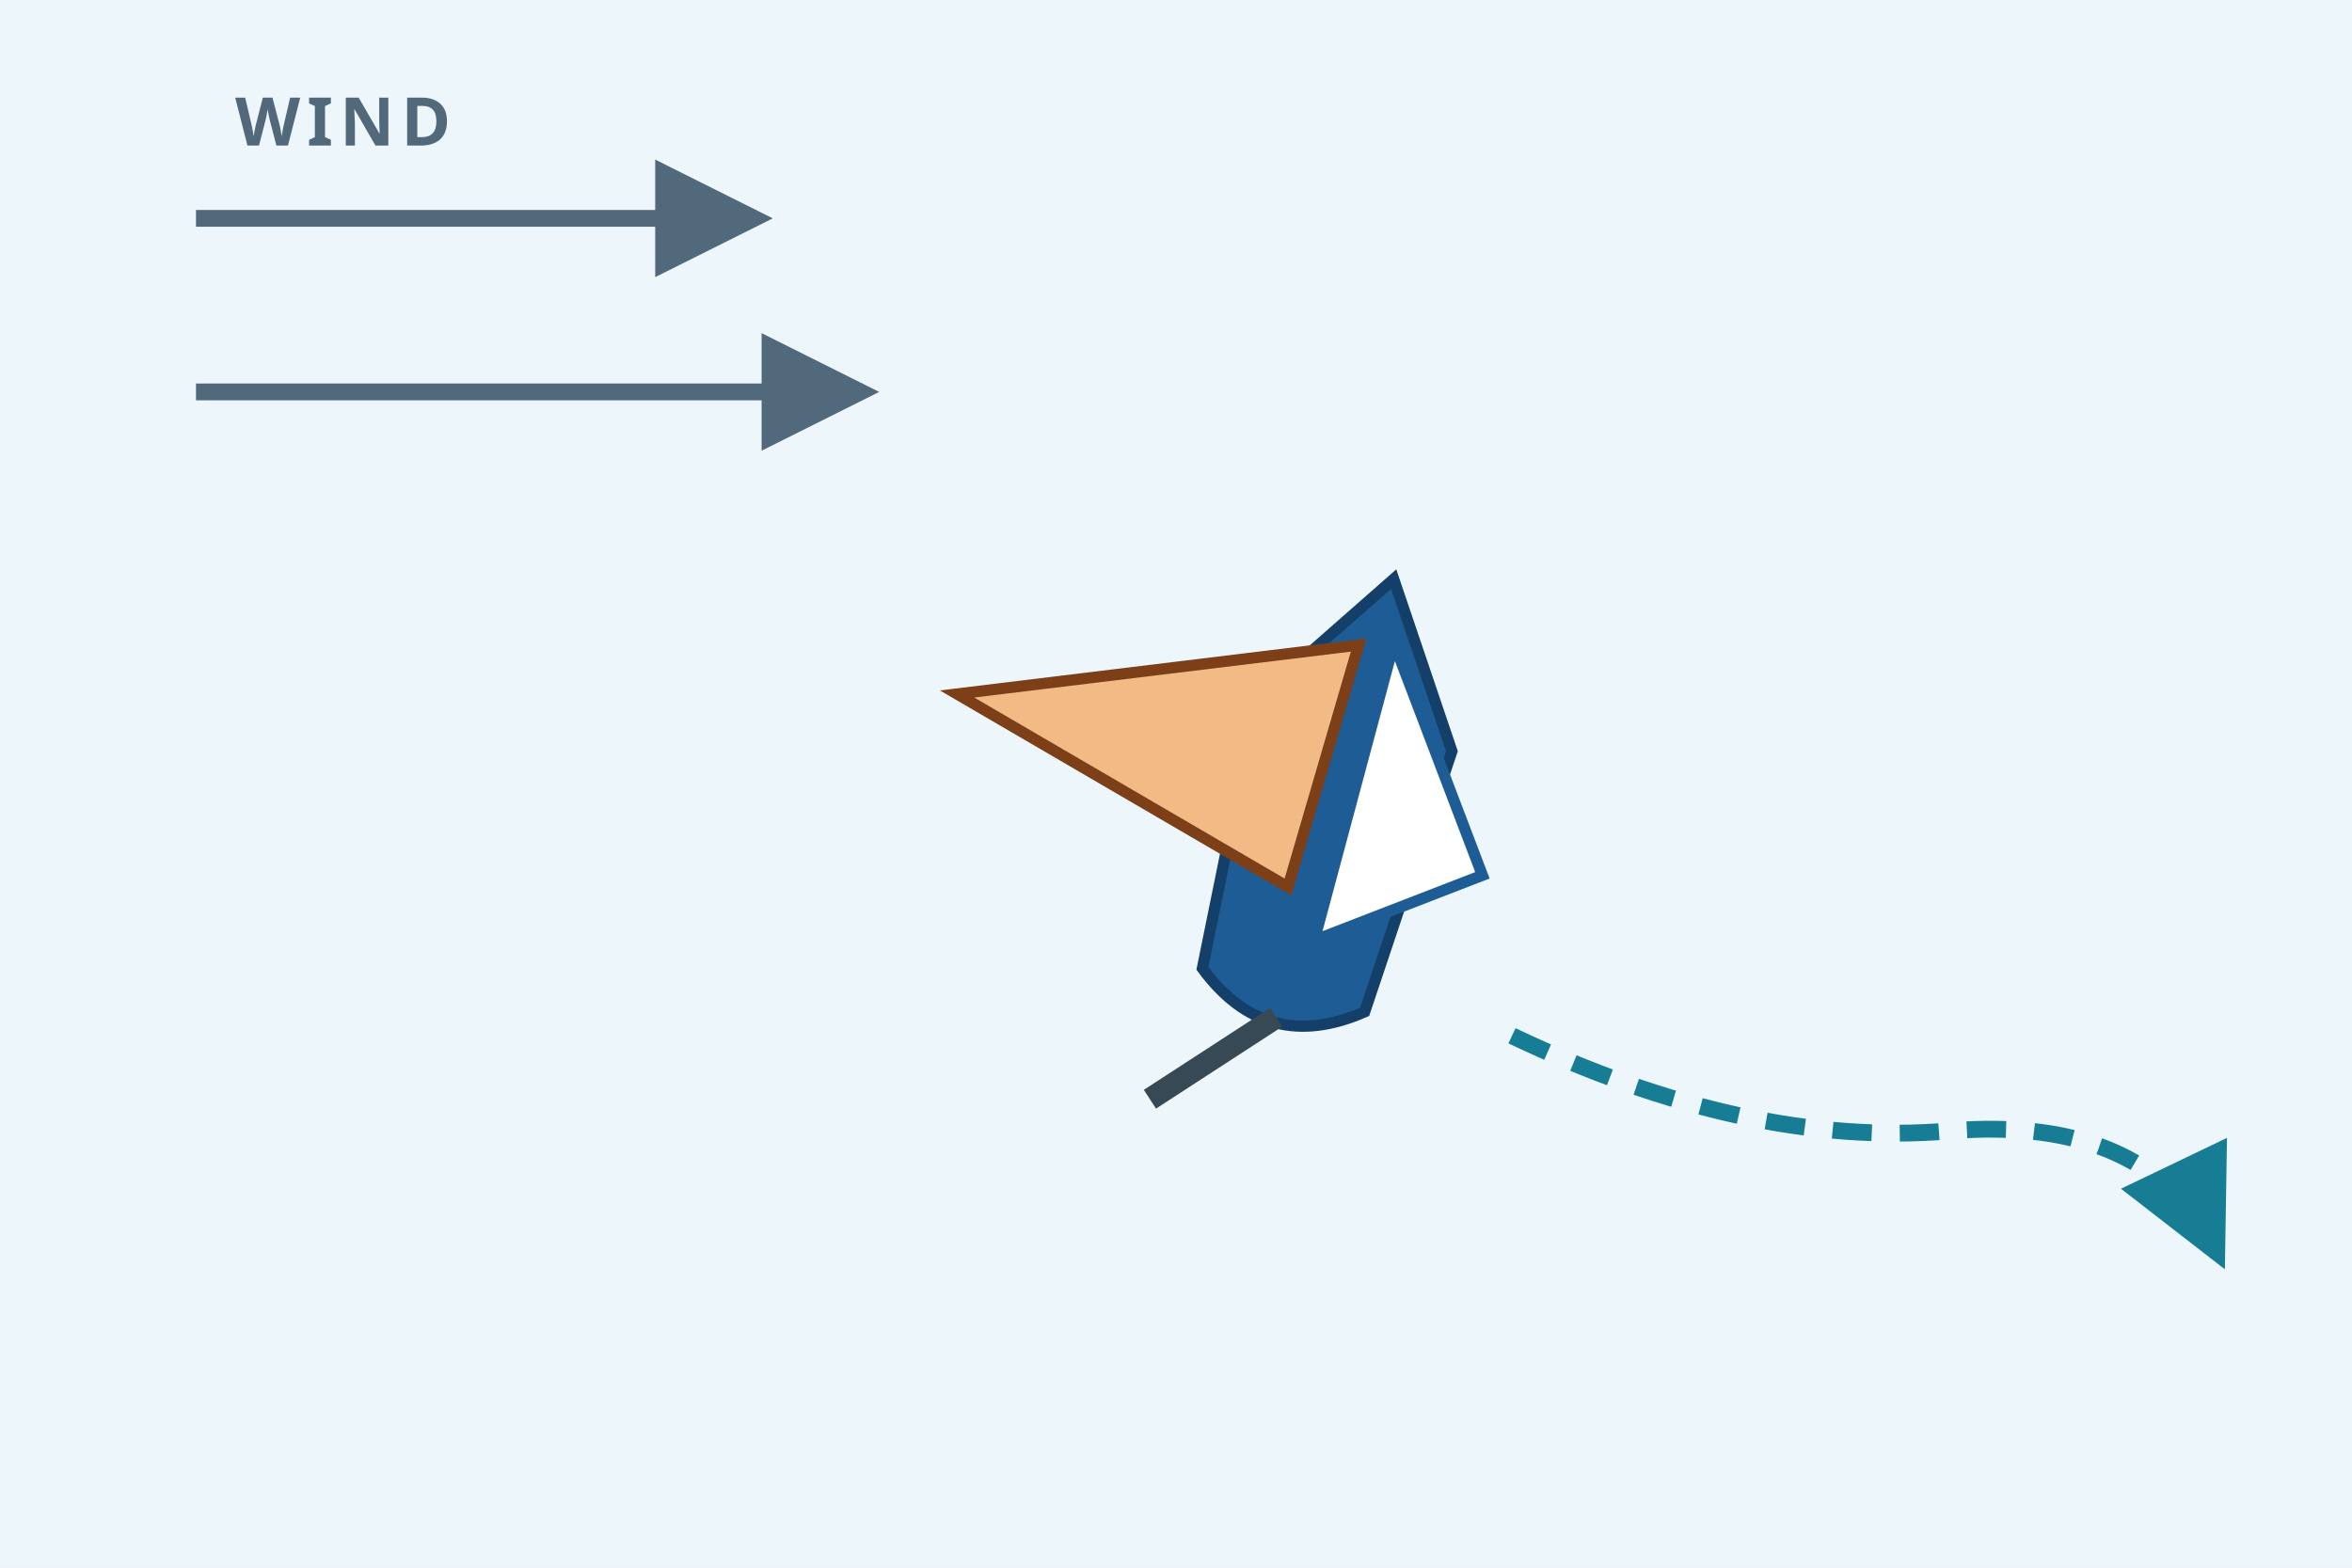
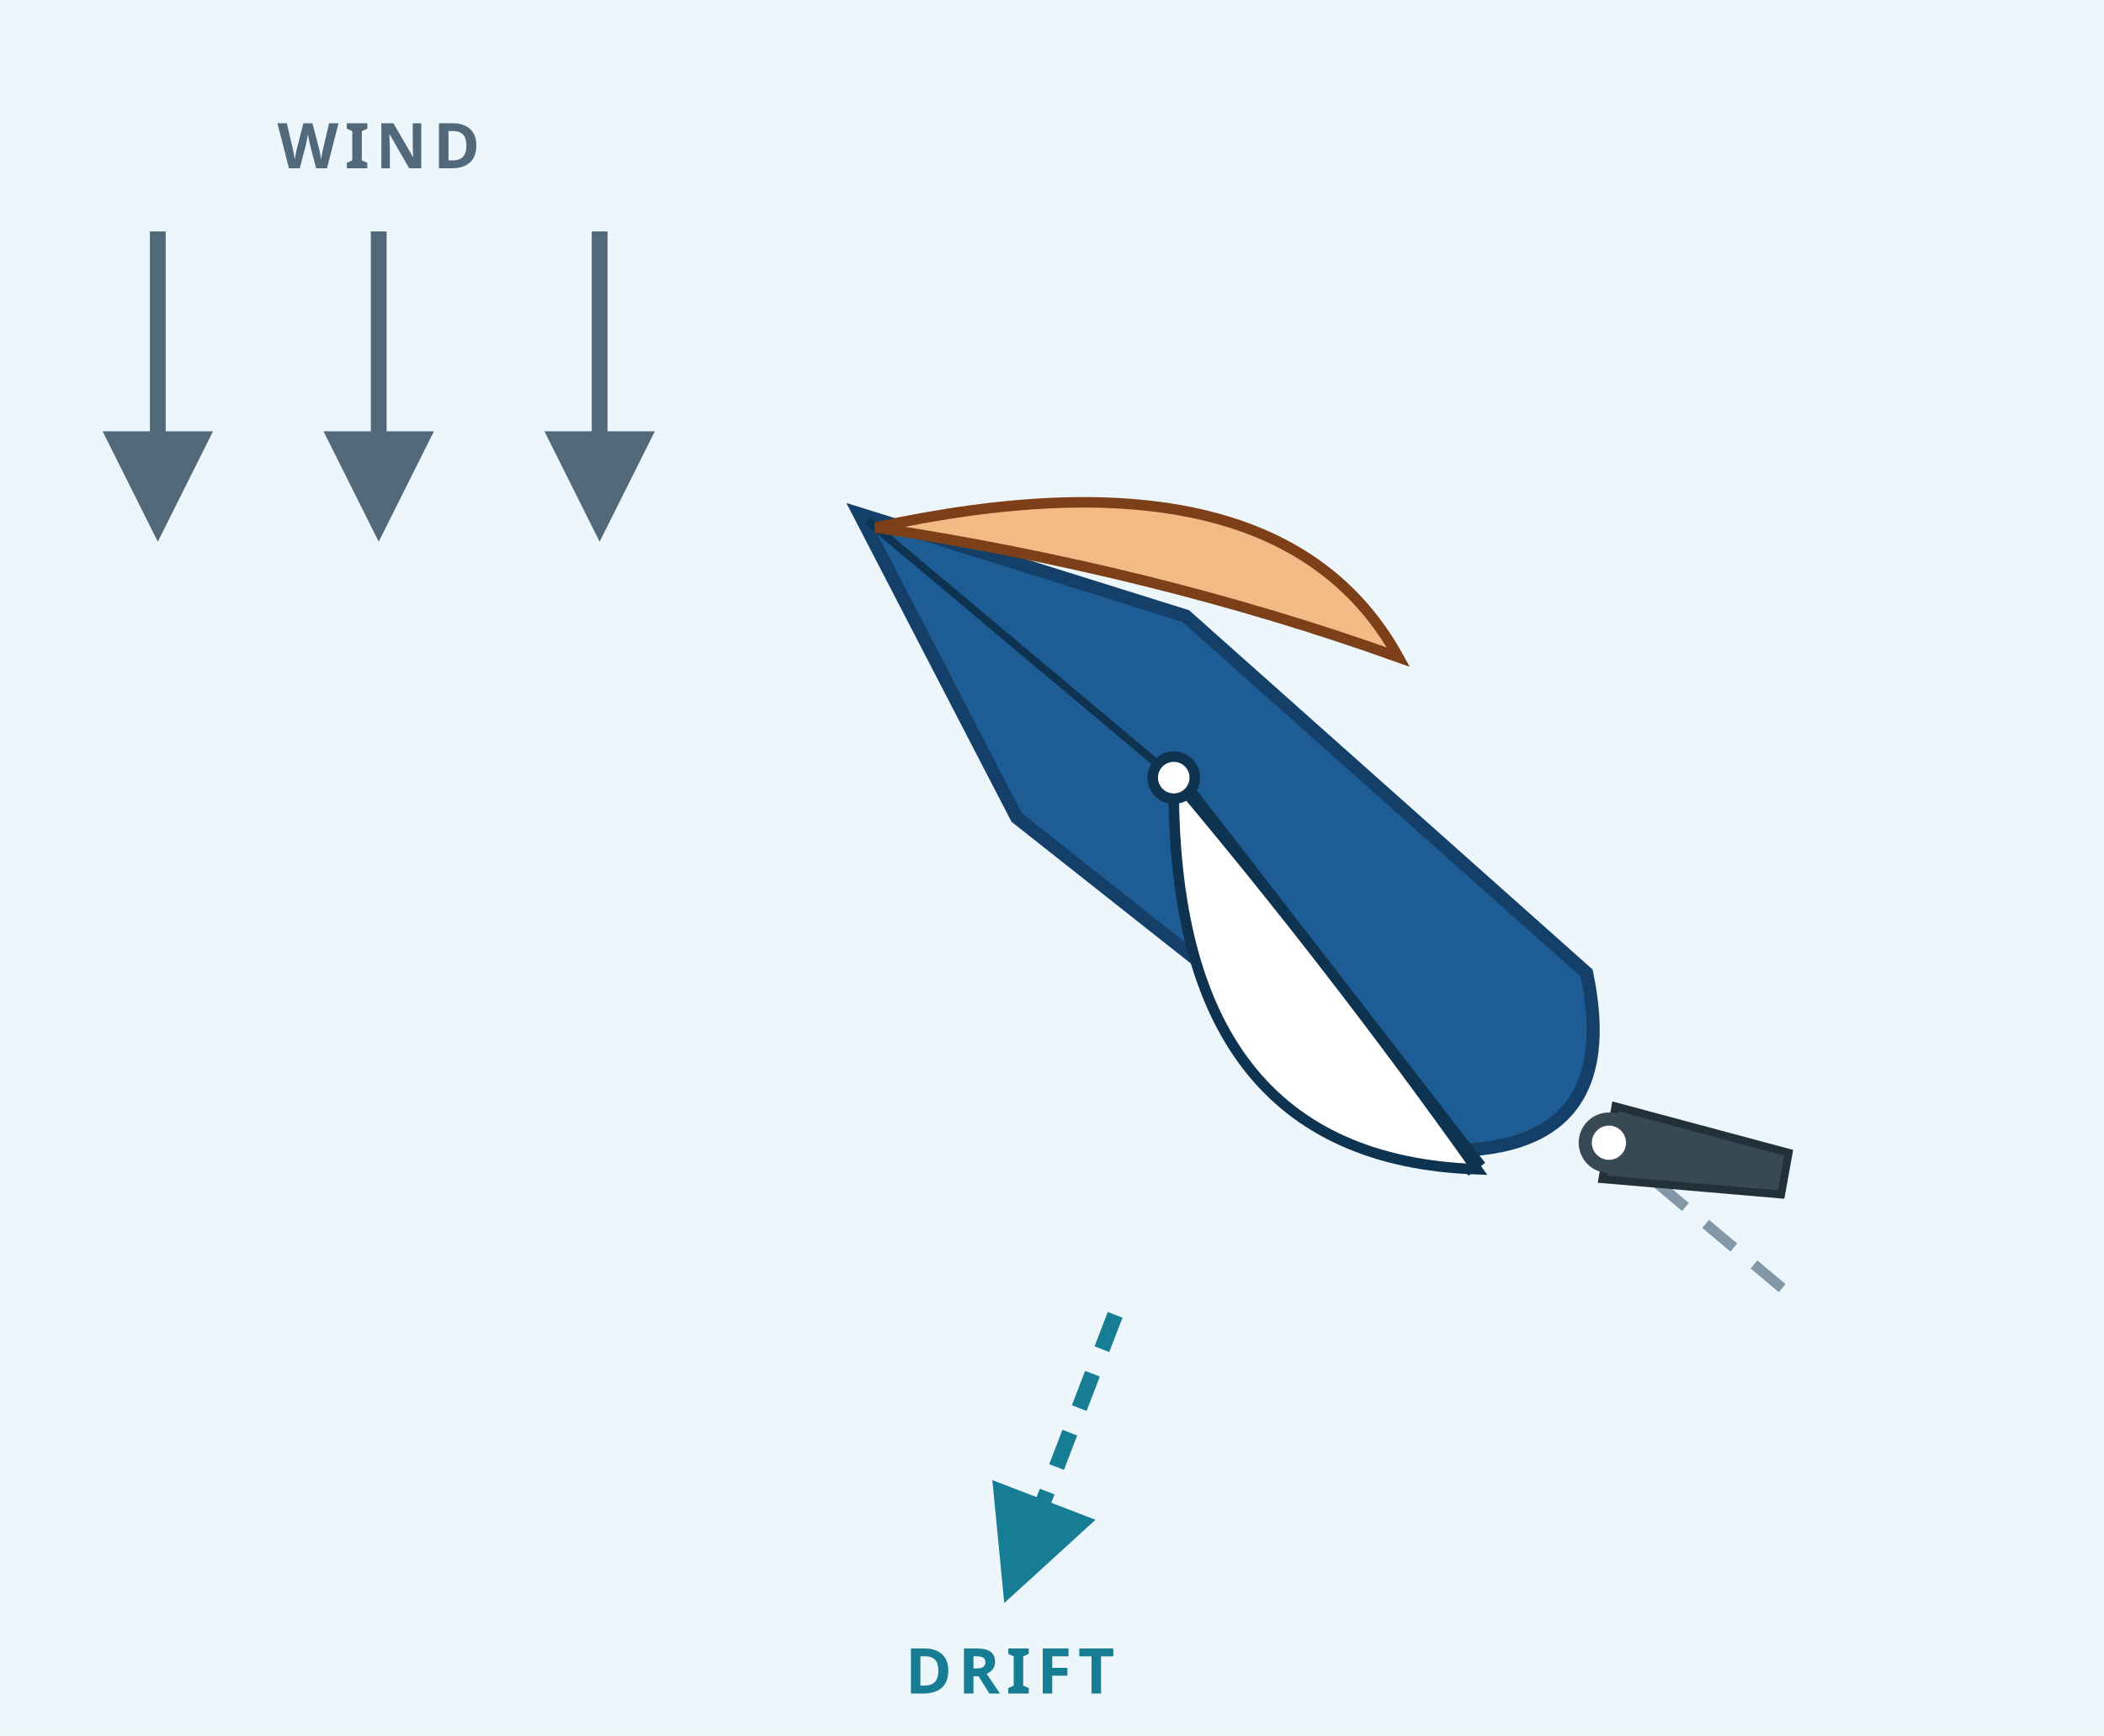
- <svg xmlns="http://www.w3.org/2000/svg" viewBox="0 0 420 280" role="img" aria-label="Overhead sailboat scenario with wind arrows, sail and rudder positions, and a slow sideways drift track.">
+ <svg xmlns="http://www.w3.org/2000/svg" viewBox="0 0 400 330" role="img" aria-label="Overhead sailboat scenario with wind direction, sail and rudder positions, and a slow drift track.">
  <defs>
    <marker id="wind-head" markerWidth="7" markerHeight="7" refX="6" refY="3.5" orient="auto">
      <path d="M0 0 7 3.5 0 7Z" fill="#52697c" />
    </marker>
    <marker id="drift-head" markerWidth="7" markerHeight="7" refX="6" refY="3.5" orient="auto">
      <path d="M0 0 7 3.5 0 7Z" fill="#167d94" />
    </marker>
  </defs>
-   <rect width="420" height="280" fill="#edf6fa" />
-   <text x="42" y="26" font-family="sans-serif" font-size="12" font-weight="700" letter-spacing="1.2" fill="#52697c">WIND</text>
+   <rect width="400" height="330" fill="#edf6fa" />
+   <text x="72" y="32" text-anchor="middle" font-family="sans-serif" font-size="12" font-weight="700" letter-spacing="1.2" fill="#52697c">WIND</text>
  <g stroke="#52697c" stroke-width="3" marker-end="url(#wind-head)">
-     <path d="M35 39H135" />
-     <path d="M35 70H154" />
+     <path d="M30 44V100" />
+     <path d="M72 44V100" />
+     <path d="M114 44V100" />
  </g>
-   <g transform="translate(238 144) rotate(15)">
-     <path d="M0-42 18-15 15 34Q0 46-15 34L-18-15Z" fill="#1d5c94" stroke="#133f68" stroke-width="2" />
-     <path d="M-3-29-70-2-4 16Z" fill="#f2bb86" stroke="#7c3f18" stroke-width="2" />
-     <path d="M3-31V24L29 5Z" fill="#fff" stroke="#1d5c94" stroke-width="2" />
-     <path d="M0 39-18 59" stroke="#384956" stroke-width="4" />
+   <g transform="translate(240 162) rotate(-50)">
+     <path d="M0 86V132" stroke="#8297a8" stroke-width="2" stroke-dasharray="7 5" />
+     <path d="M0-100 25-40 22 62Q0 90-22 62L-25-40Z" fill="#1d5c94" stroke="#133f68" stroke-width="2.5" />
+     <path d="M0-98 0-22" stroke="#0e3350" stroke-width="1.5" />
+     <path d="M0-22-20 70" stroke="#0e3350" stroke-width="4" />
+     <path d="M0-22Q-56 24-20 70Q-8 24 0-22Z" fill="#fff" stroke="#0e3350" stroke-width="2" />
+     <path d="M0-96Q62-48 45-4Q28-50 0-96Z" fill="#f2bb86" stroke="#7c3f18" stroke-width="2" />
+     <circle cx="0" cy="-22" r="4" fill="#fff" stroke="#0e3350" stroke-width="2" />
+     <path d="M6.1 82.5 20.5 113.4 13.5 117.4-6.1 89.5Z" fill="#384956" stroke="#22303a" stroke-width="1.5" />
+     <circle cx="0" cy="86" r="4.5" fill="#fff" stroke="#384956" stroke-width="2.5" />
  </g>
-   <path d="M270 185q42 20 78 17t48 22" fill="none" stroke="#167d94" stroke-width="3" stroke-dasharray="7 5" marker-end="url(#drift-head)" />
+   <path d="M212 250 192 302" fill="none" stroke="#167d94" stroke-width="3" stroke-dasharray="7 5" marker-end="url(#drift-head)" />
+   <text x="192" y="322" text-anchor="middle" font-family="sans-serif" font-size="12" font-weight="700" letter-spacing="1.2" fill="#167d94">DRIFT</text>
</svg>
